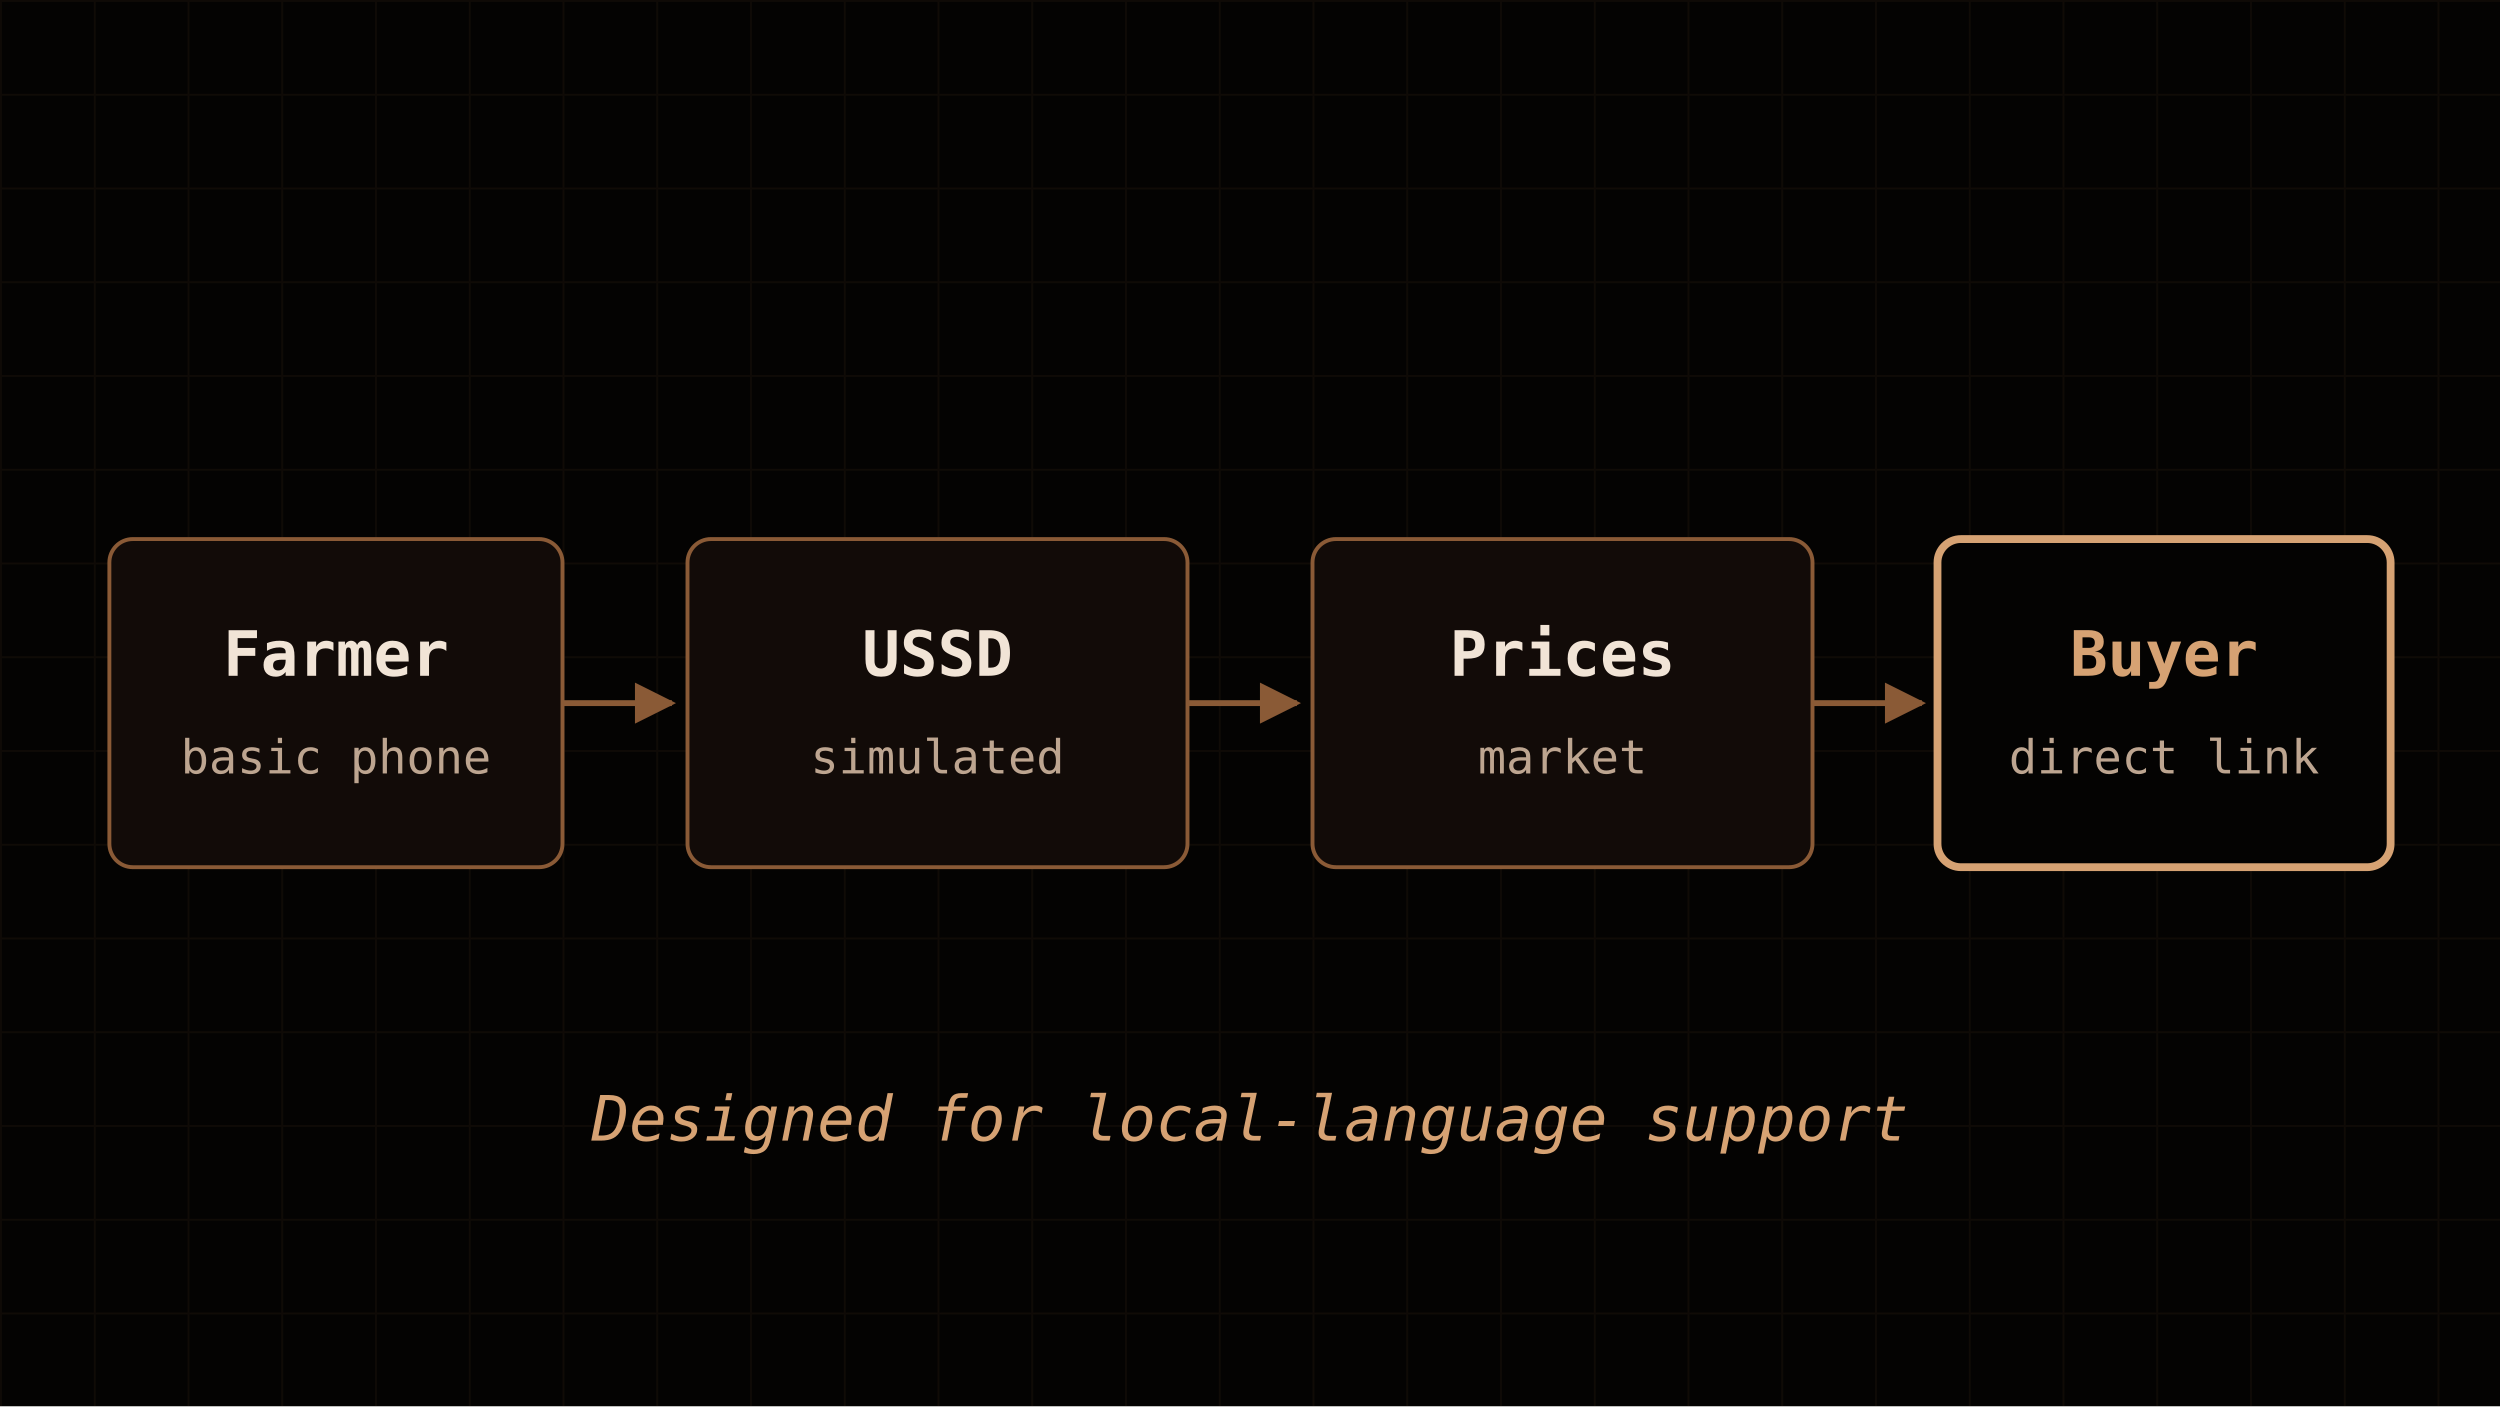
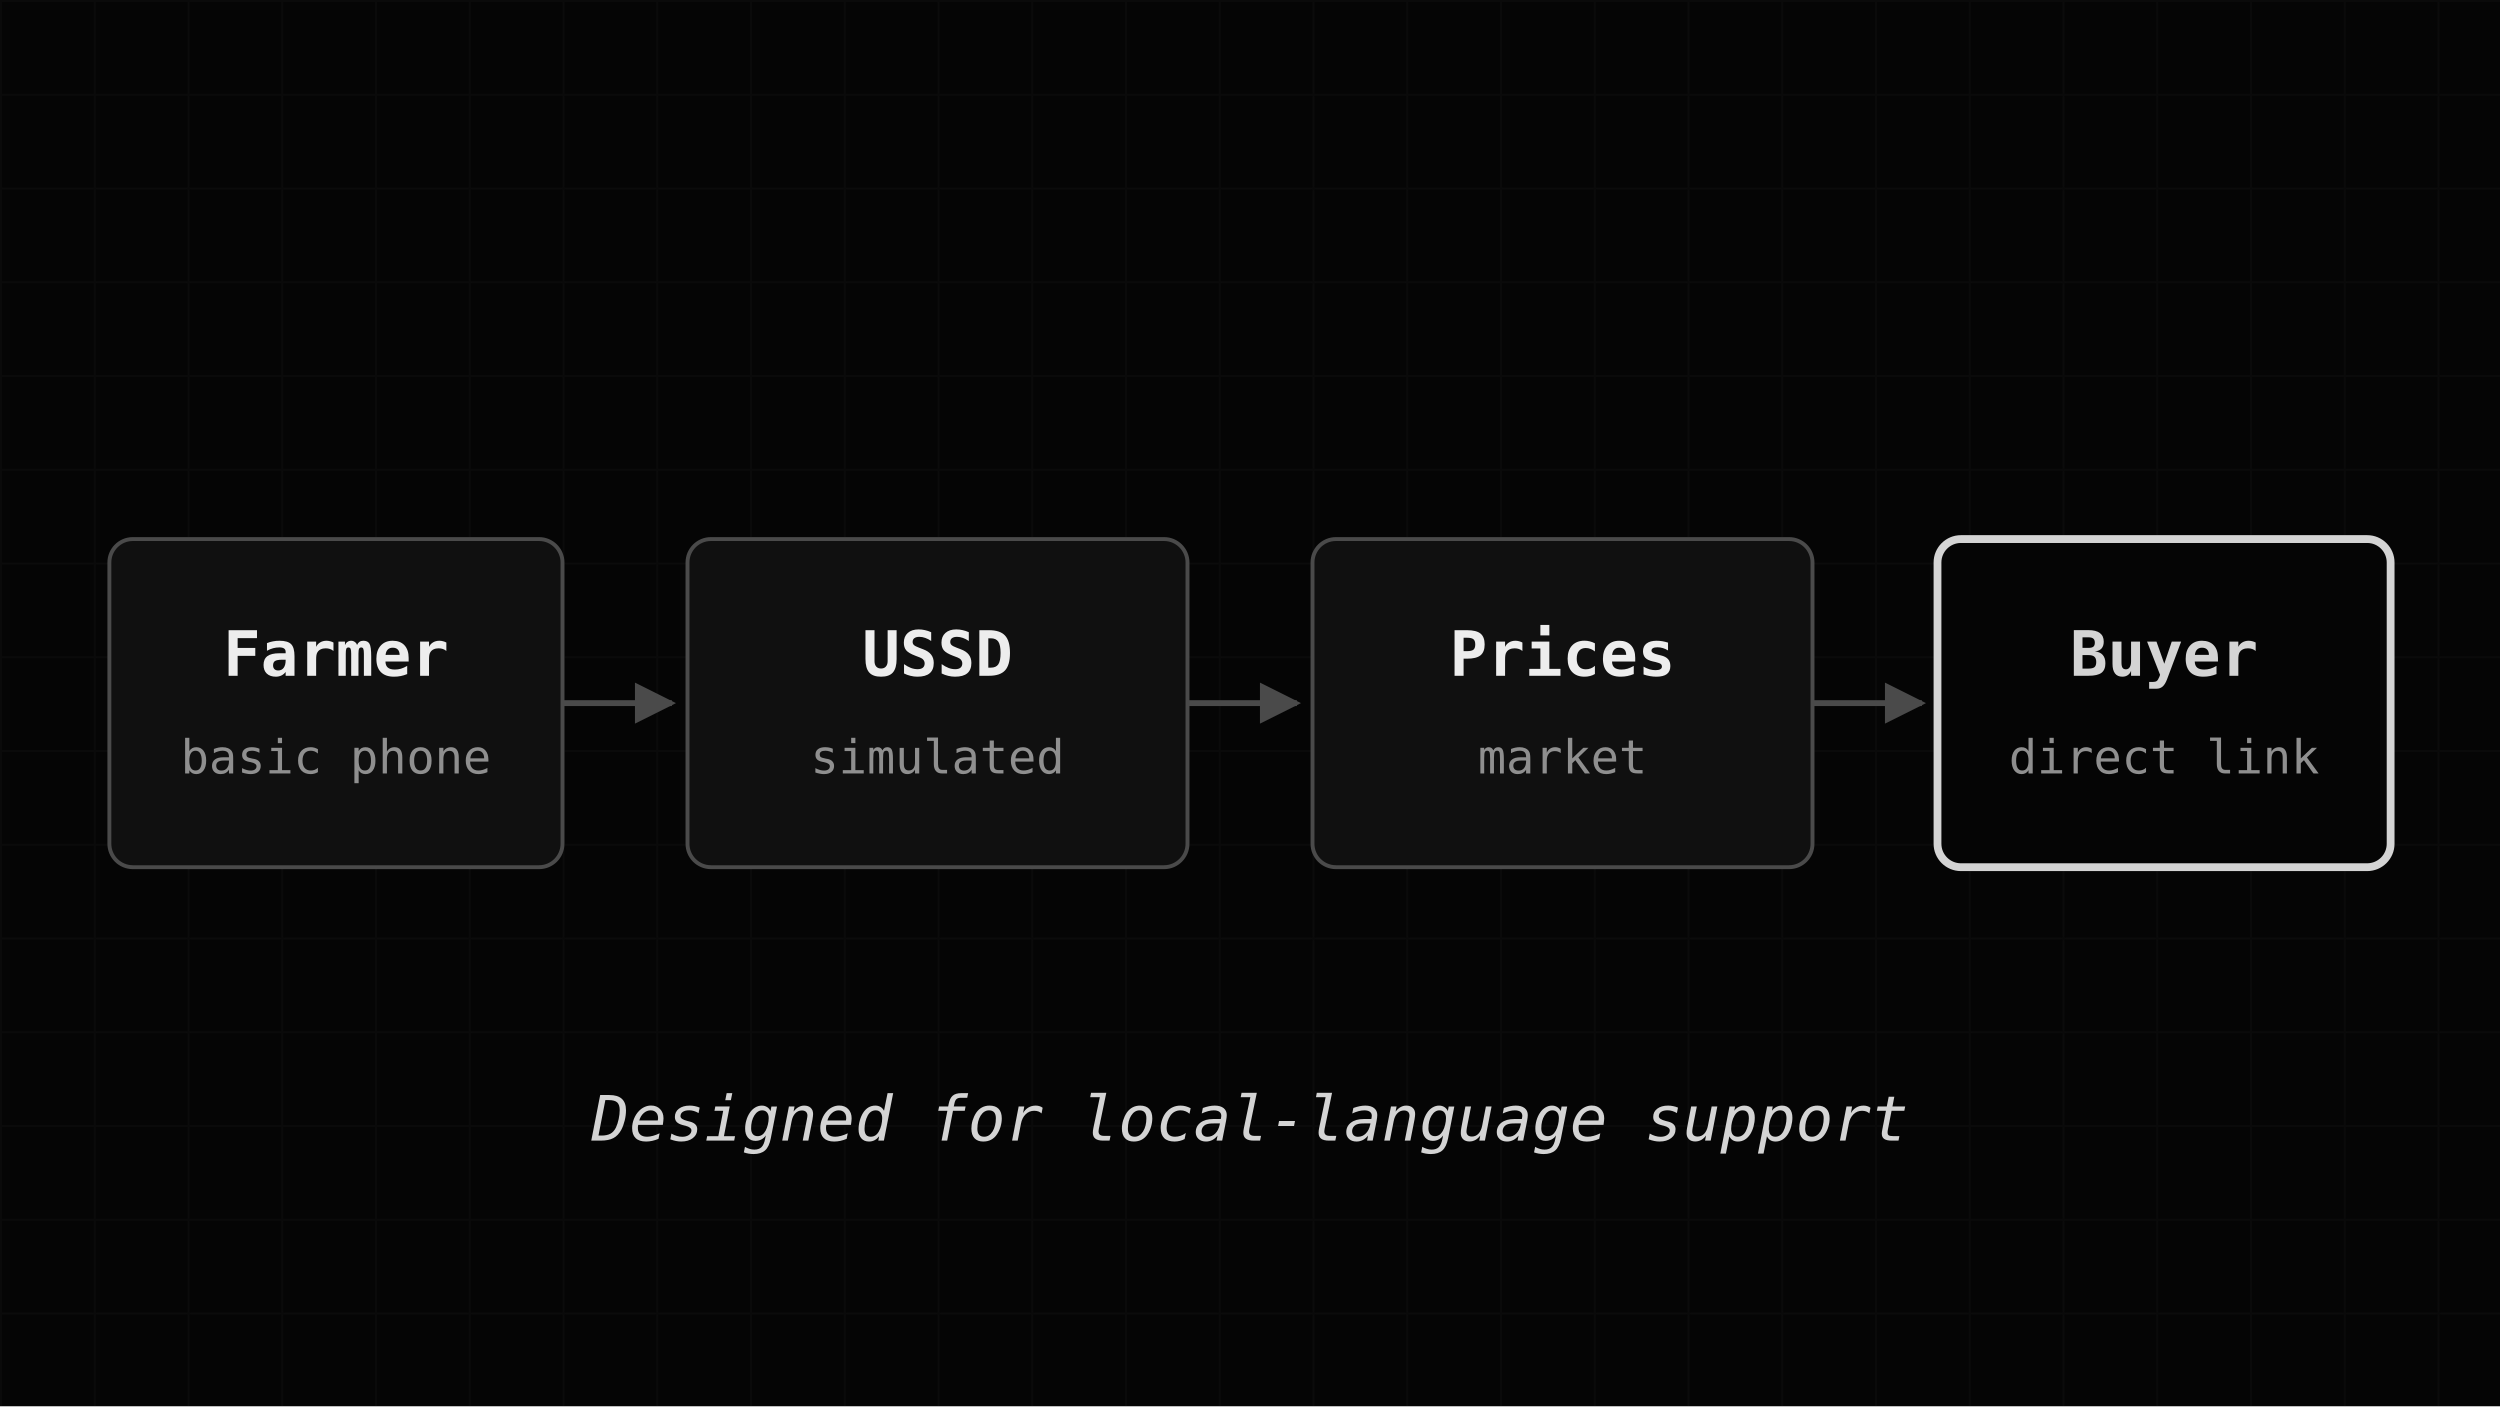
<svg xmlns="http://www.w3.org/2000/svg" viewBox="0 0 640 360" role="img" aria-label="AgroUSSD: farmer, USSD menu, market prices, buyer">
  <defs>
    <pattern id="g" width="24" height="24" patternUnits="userSpaceOnUse">
-       <path d="M24 0H0V24" fill="none" stroke="#8a5a36" stroke-opacity=".08" />
+       <path d="M24 0H0V24" fill="none" stroke="#4a4a4a" stroke-opacity=".08" />
    </pattern>
    <marker id="a" viewBox="0 0 10 10" refX="9" refY="5" markerWidth="7" markerHeight="7" orient="auto">
-       <path d="M0 0L10 5L0 10Z" fill="#8a5a36" />
+       <path d="M0 0L10 5L0 10Z" fill="#4a4a4a" />
    </marker>
  </defs>
-   <rect width="640" height="360" fill="#040302" />
+   <rect width="640" height="360" fill="#050505" />
  <rect width="640" height="360" fill="url(#g)" />
-   <g font-family="Consolas, monospace" fill="#f1e4d6">
-     <rect x="28" y="138" width="116" height="84" rx="6" fill="#120b08" stroke="#8a5a36" />
+   <g font-family="Consolas, monospace" fill="#ededed">
+     <rect x="28" y="138" width="116" height="84" rx="6" fill="#101010" stroke="#4a4a4a" />
    <text x="86" y="173" text-anchor="middle" font-size="16" font-weight="700">Farmer</text>
-     <text x="86" y="198" text-anchor="middle" font-size="12" fill="#bda590" font-family="Consolas, monospace">basic phone</text>
-     <rect x="176" y="138" width="128" height="84" rx="6" fill="#120b08" stroke="#8a5a36" />
+     <text x="86" y="198" text-anchor="middle" font-size="12" fill="#8f8f8f" font-family="Consolas, monospace">basic phone</text>
+     <rect x="176" y="138" width="128" height="84" rx="6" fill="#101010" stroke="#4a4a4a" />
    <text x="240" y="173" text-anchor="middle" font-size="16" font-weight="700">USSD</text>
-     <text x="240" y="198" text-anchor="middle" font-size="12" fill="#bda590" font-family="Consolas, monospace">simulated</text>
-     <rect x="336" y="138" width="128" height="84" rx="6" fill="#120b08" stroke="#8a5a36" />
+     <text x="240" y="198" text-anchor="middle" font-size="12" fill="#8f8f8f" font-family="Consolas, monospace">simulated</text>
+     <rect x="336" y="138" width="128" height="84" rx="6" fill="#101010" stroke="#4a4a4a" />
    <text x="400" y="173" text-anchor="middle" font-size="16" font-weight="700">Prices</text>
-     <text x="400" y="198" text-anchor="middle" font-size="12" fill="#bda590" font-family="Consolas, monospace">market</text>
-     <rect x="496" y="138" width="116" height="84" rx="6" fill="#040302" stroke="#d6a273" stroke-width="2" />
-     <text x="554" y="173" text-anchor="middle" font-size="16" font-weight="700" fill="#d6a273">Buyer</text>
-     <text x="554" y="198" text-anchor="middle" font-size="12" fill="#bda590" font-family="Consolas, monospace">direct link</text>
+     <text x="400" y="198" text-anchor="middle" font-size="12" fill="#8f8f8f" font-family="Consolas, monospace">market</text>
+     <rect x="496" y="138" width="116" height="84" rx="6" fill="#050505" stroke="#d4d4d4" stroke-width="2" />
+     <text x="554" y="173" text-anchor="middle" font-size="16" font-weight="700" fill="#d4d4d4">Buyer</text>
+     <text x="554" y="198" text-anchor="middle" font-size="12" fill="#8f8f8f" font-family="Consolas, monospace">direct link</text>
  </g>
-   <g stroke="#8a5a36" stroke-width="1.5" fill="none" marker-end="url(#a)">
+   <g stroke="#4a4a4a" stroke-width="1.5" fill="none" marker-end="url(#a)">
    <path d="M144 180 L172 180" />
    <path d="M304 180 L332 180" />
    <path d="M464 180 L492 180" />
  </g>
-   <text x="320" y="292" text-anchor="middle" font-family="Consolas, monospace" font-size="16" font-style="italic" fill="#d6a273">Designed for local-language support</text>
+   <text x="320" y="292" text-anchor="middle" font-family="Consolas, monospace" font-size="16" font-style="italic" fill="#d4d4d4">Designed for local-language support</text>
</svg>
